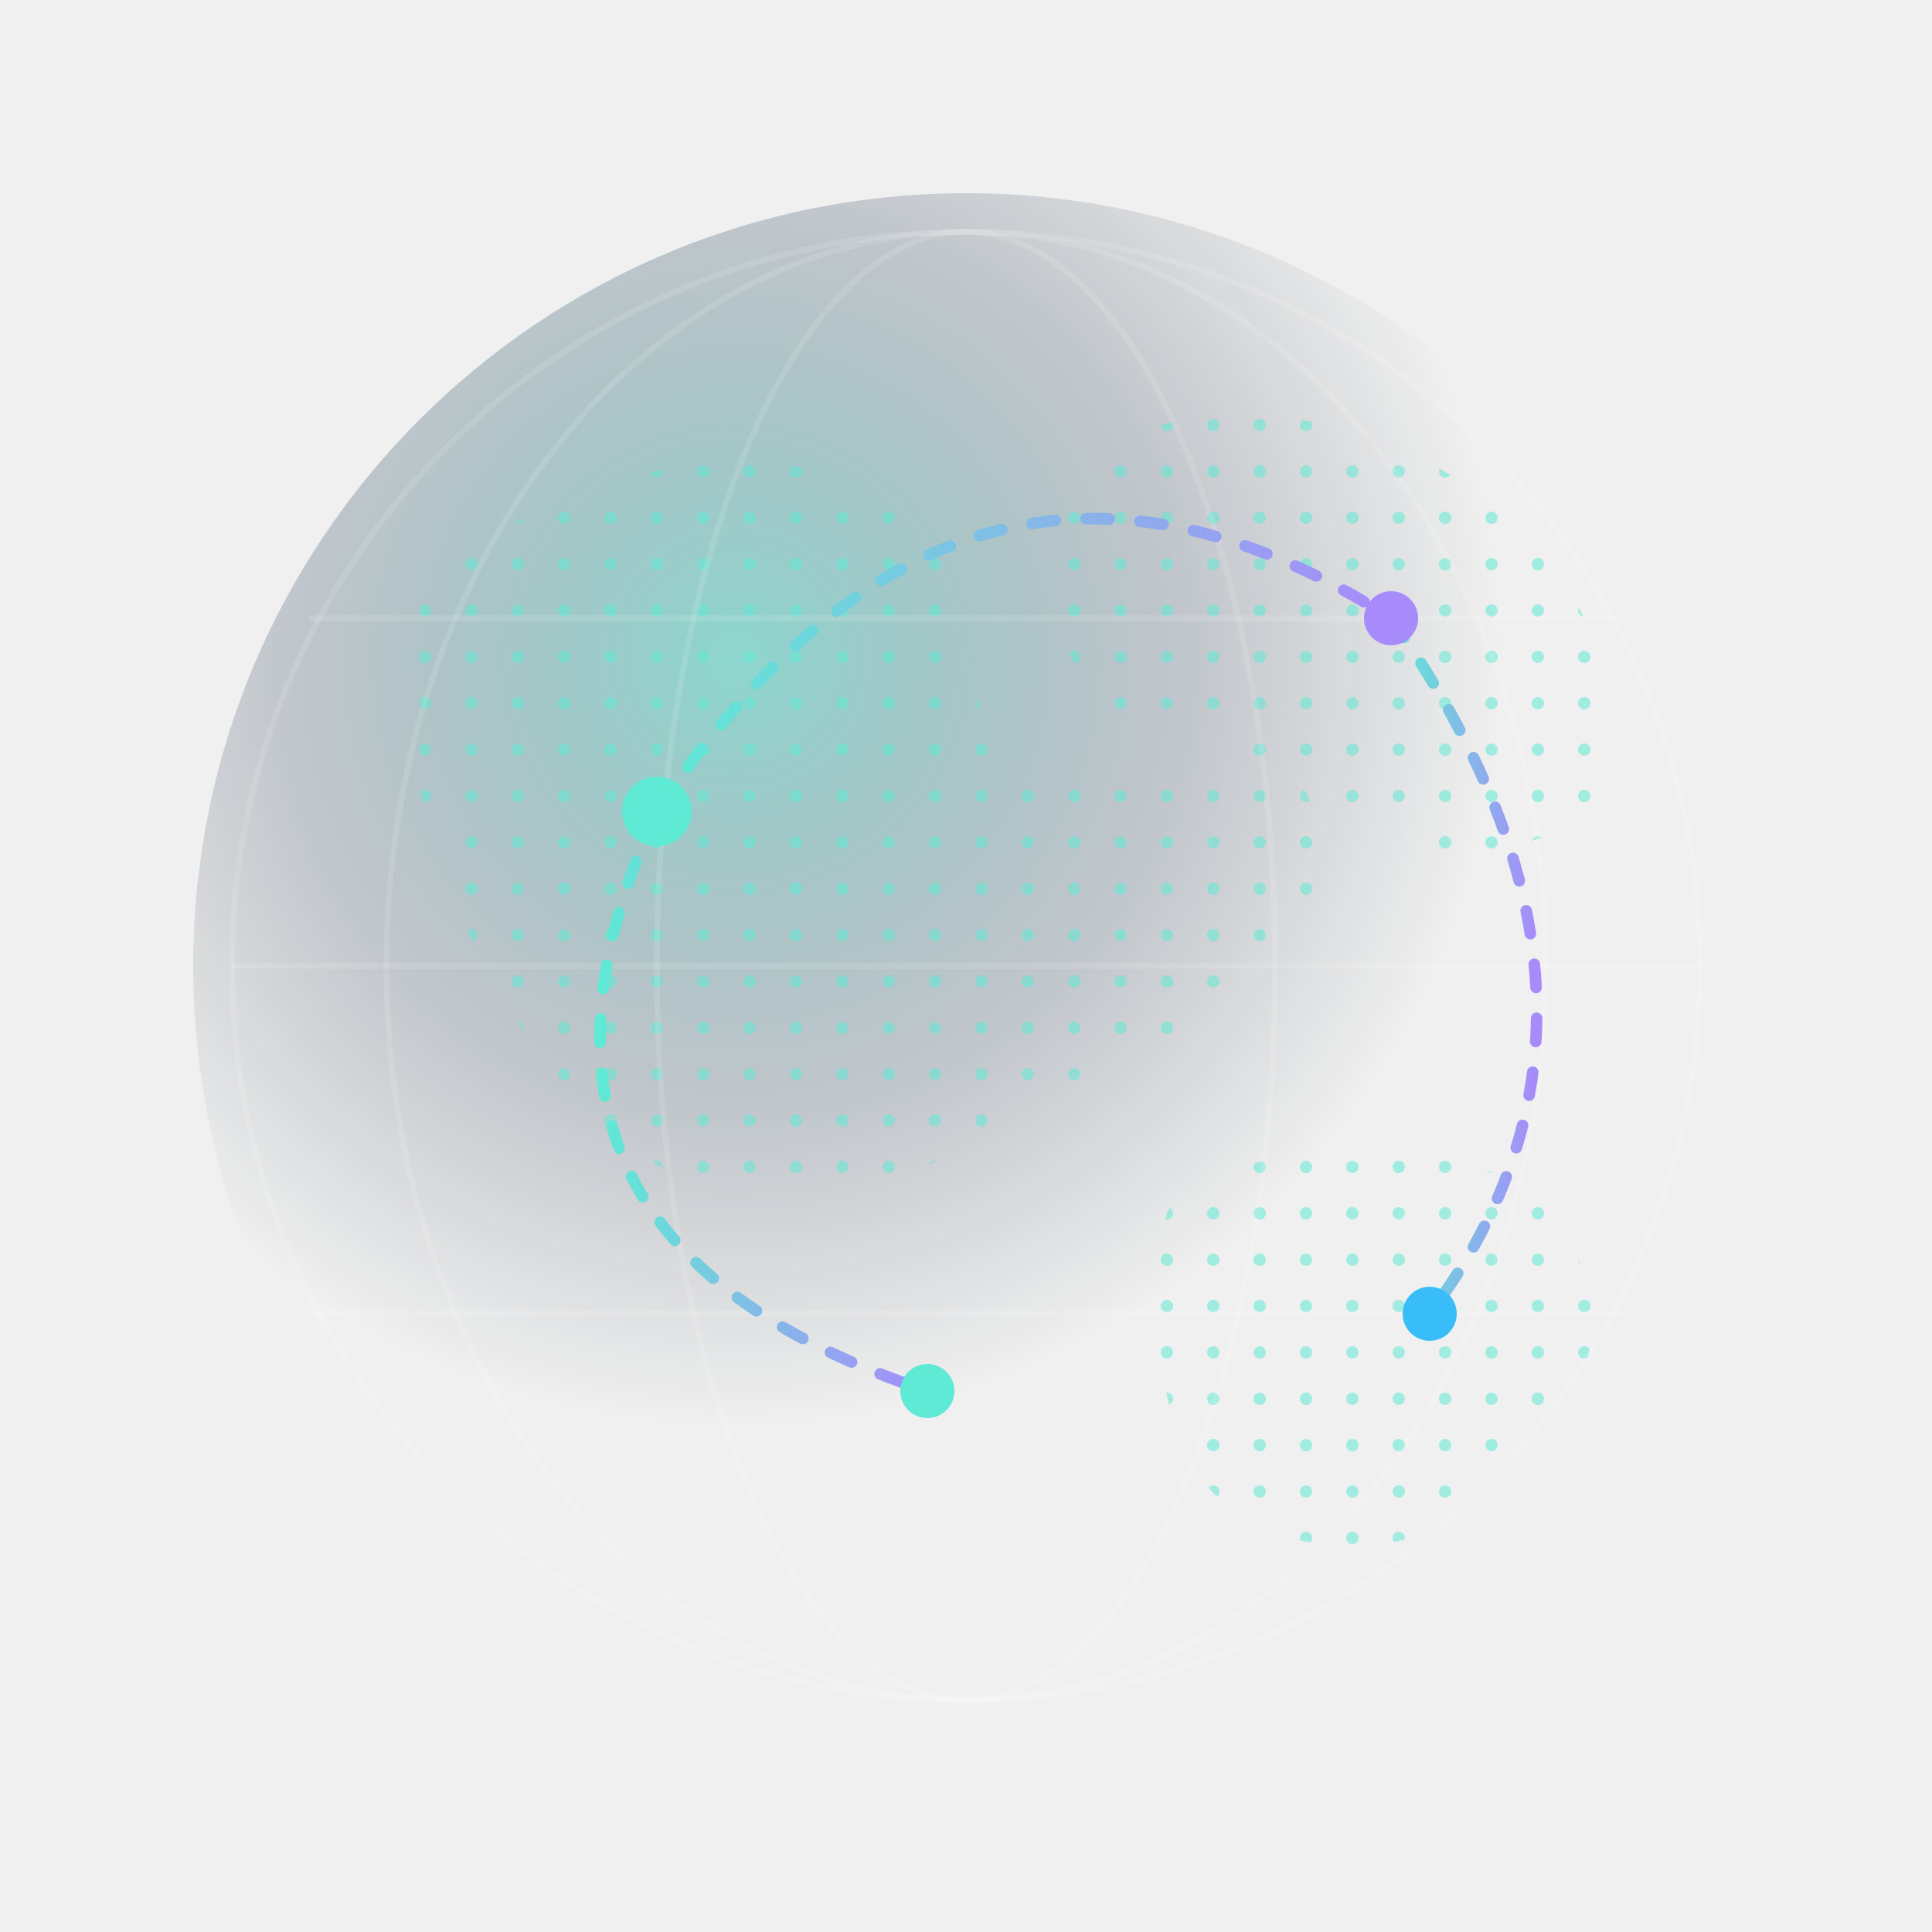
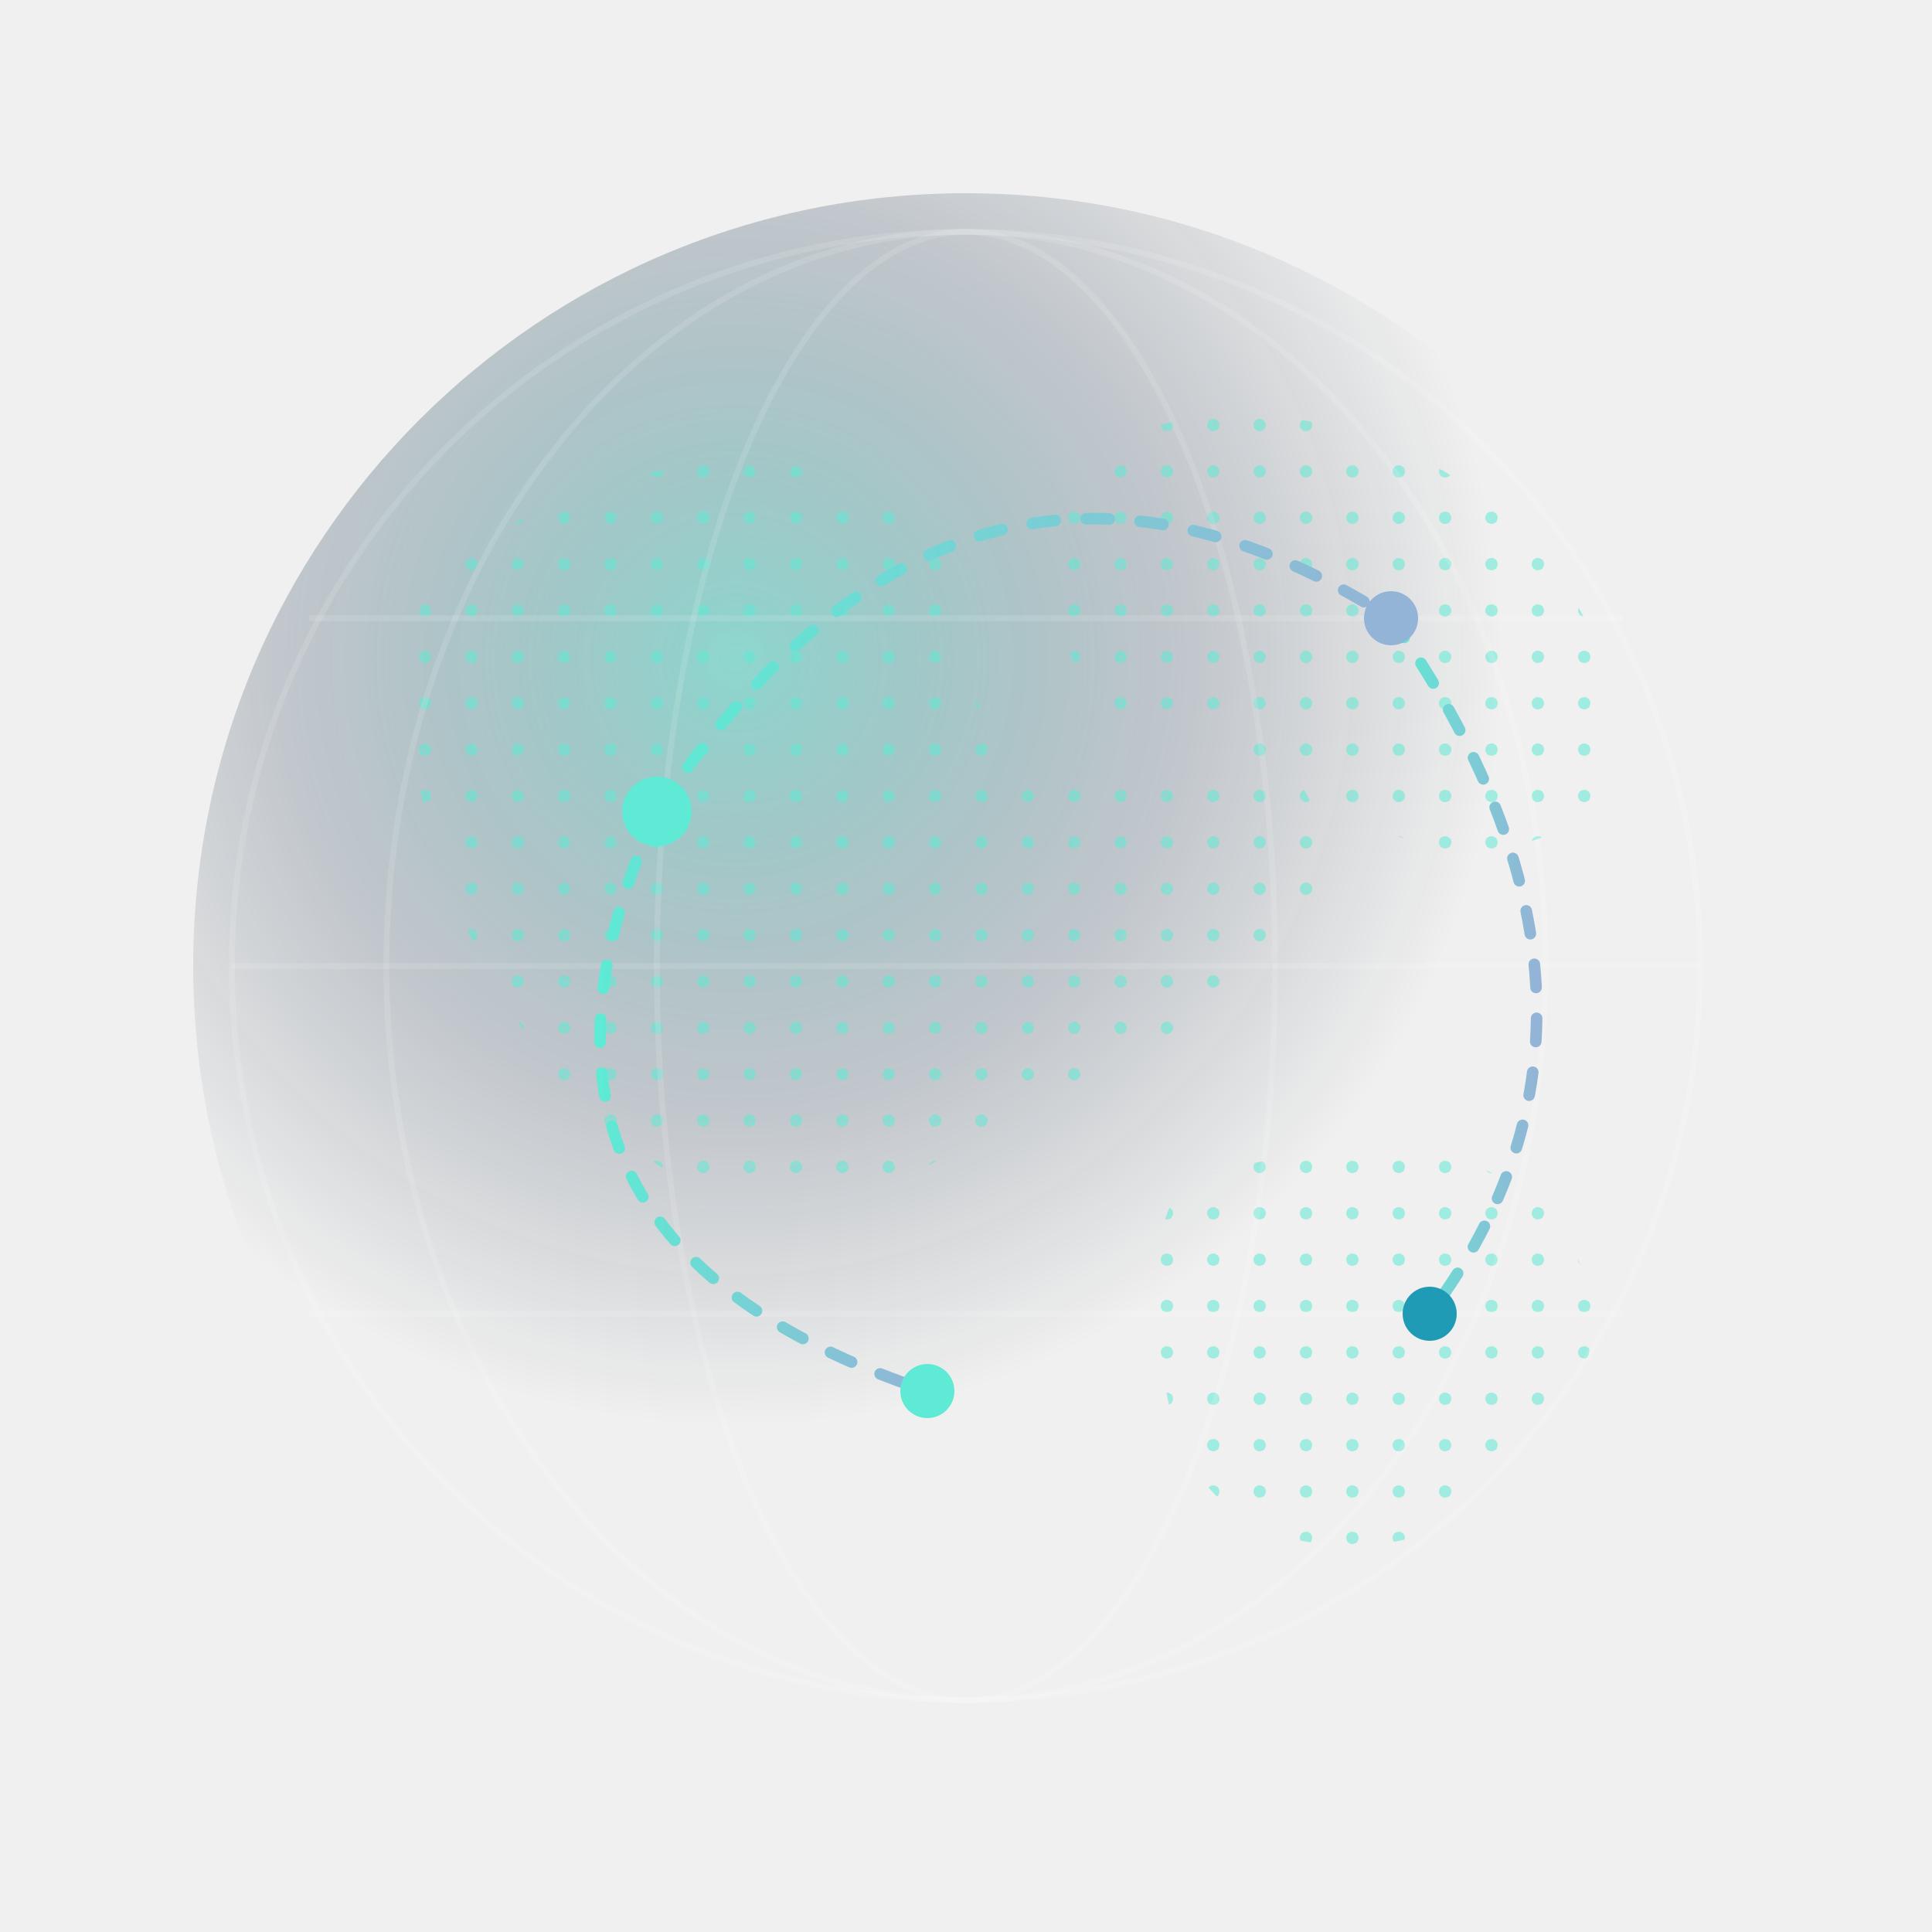
<svg xmlns="http://www.w3.org/2000/svg" viewBox="0 0 500 500">
  <defs>
    <radialGradient id="sph" cx=".35" cy=".3">
      <stop offset="0" stop-color="#14B8A6" stop-opacity=".45" />
      <stop offset=".6" stop-color="#0B2440" stop-opacity=".2" />
      <stop offset="1" stop-color="#050F1C" stop-opacity="0" />
    </radialGradient>
    <linearGradient id="arc" x1="0" y1="0" x2="1" y2="0">
      <stop offset="0" stop-color="#5EEAD4" />
-       <stop offset="1" stop-color="#A78BFA" />
+       <stop offset="1" stop-color="#93B4D6" />
    </linearGradient>
    <pattern id="dots" width="12" height="12" patternUnits="userSpaceOnUse">
      <circle cx="2" cy="2" r="1.6" fill="#5EEAD4" opacity=".55" />
    </pattern>
    <clipPath id="c">
      <circle cx="250" cy="250" r="190" />
    </clipPath>
  </defs>
  <circle cx="250" cy="250" r="200" fill="url(#sph)" />
  <g clip-path="url(#c)" fill="url(#dots)">
    <path d="M110 150c40-30 90-40 120-20s10 60 40 70 60-20 70 10-30 60-60 70-50 40-90 30-70-60-80-100 0-50 0-60Z" />
    <path d="M300 110c40-10 90 10 110 50s0 60-30 60-50-30-80-30-40-70 0-80Z" />
    <path d="M330 300c30-10 70 0 80 30s-20 70-60 70-50-30-50-60 0-35 30-40Z" />
  </g>
  <g fill="none" stroke="#fff" stroke-opacity=".12" stroke-width="1.5">
    <circle cx="250" cy="250" r="190" />
    <ellipse cx="250" cy="250" rx="80" ry="190" />
    <ellipse cx="250" cy="250" rx="150" ry="190" />
    <path d="M60 250h380M80 160h340M80 340h340" />
  </g>
  <g fill="none" stroke="url(#arc)" stroke-width="3" stroke-linecap="round" stroke-dasharray="6 8">
    <path d="M170 210Q250 90 360 160">
      <animate attributeName="stroke-dashoffset" from="0" to="-56" dur="2s" repeatCount="indefinite" />
    </path>
    <path d="M360 160Q430 260 370 340">
      <animate attributeName="stroke-dashoffset" from="0" to="-56" dur="2.4s" repeatCount="indefinite" />
    </path>
    <path d="M170 210Q120 320 240 360">
      <animate attributeName="stroke-dashoffset" from="0" to="-56" dur="2.8s" repeatCount="indefinite" />
    </path>
  </g>
  <circle cx="170" cy="210" r="8" fill="#5EEAD4" />
  <circle cx="170" cy="210" r="8" fill="none" stroke="#5EEAD4" stroke-width="2">
    <animate attributeName="r" values="8;22" dur="2s" repeatCount="indefinite" />
    <animate attributeName="opacity" values="1;0" dur="2s" repeatCount="indefinite" />
  </circle>
-   <circle cx="360" cy="160" r="7" fill="#A78BFA" />
-   <circle cx="370" cy="340" r="7" fill="#38BDF8" />
+   <circle cx="360" cy="160" r="7" fill="#93B4D6" />
+   <circle cx="370" cy="340" r="7" fill="#1F9BB5" />
  <circle cx="240" cy="360" r="7" fill="#5EEAD4" />
</svg>
